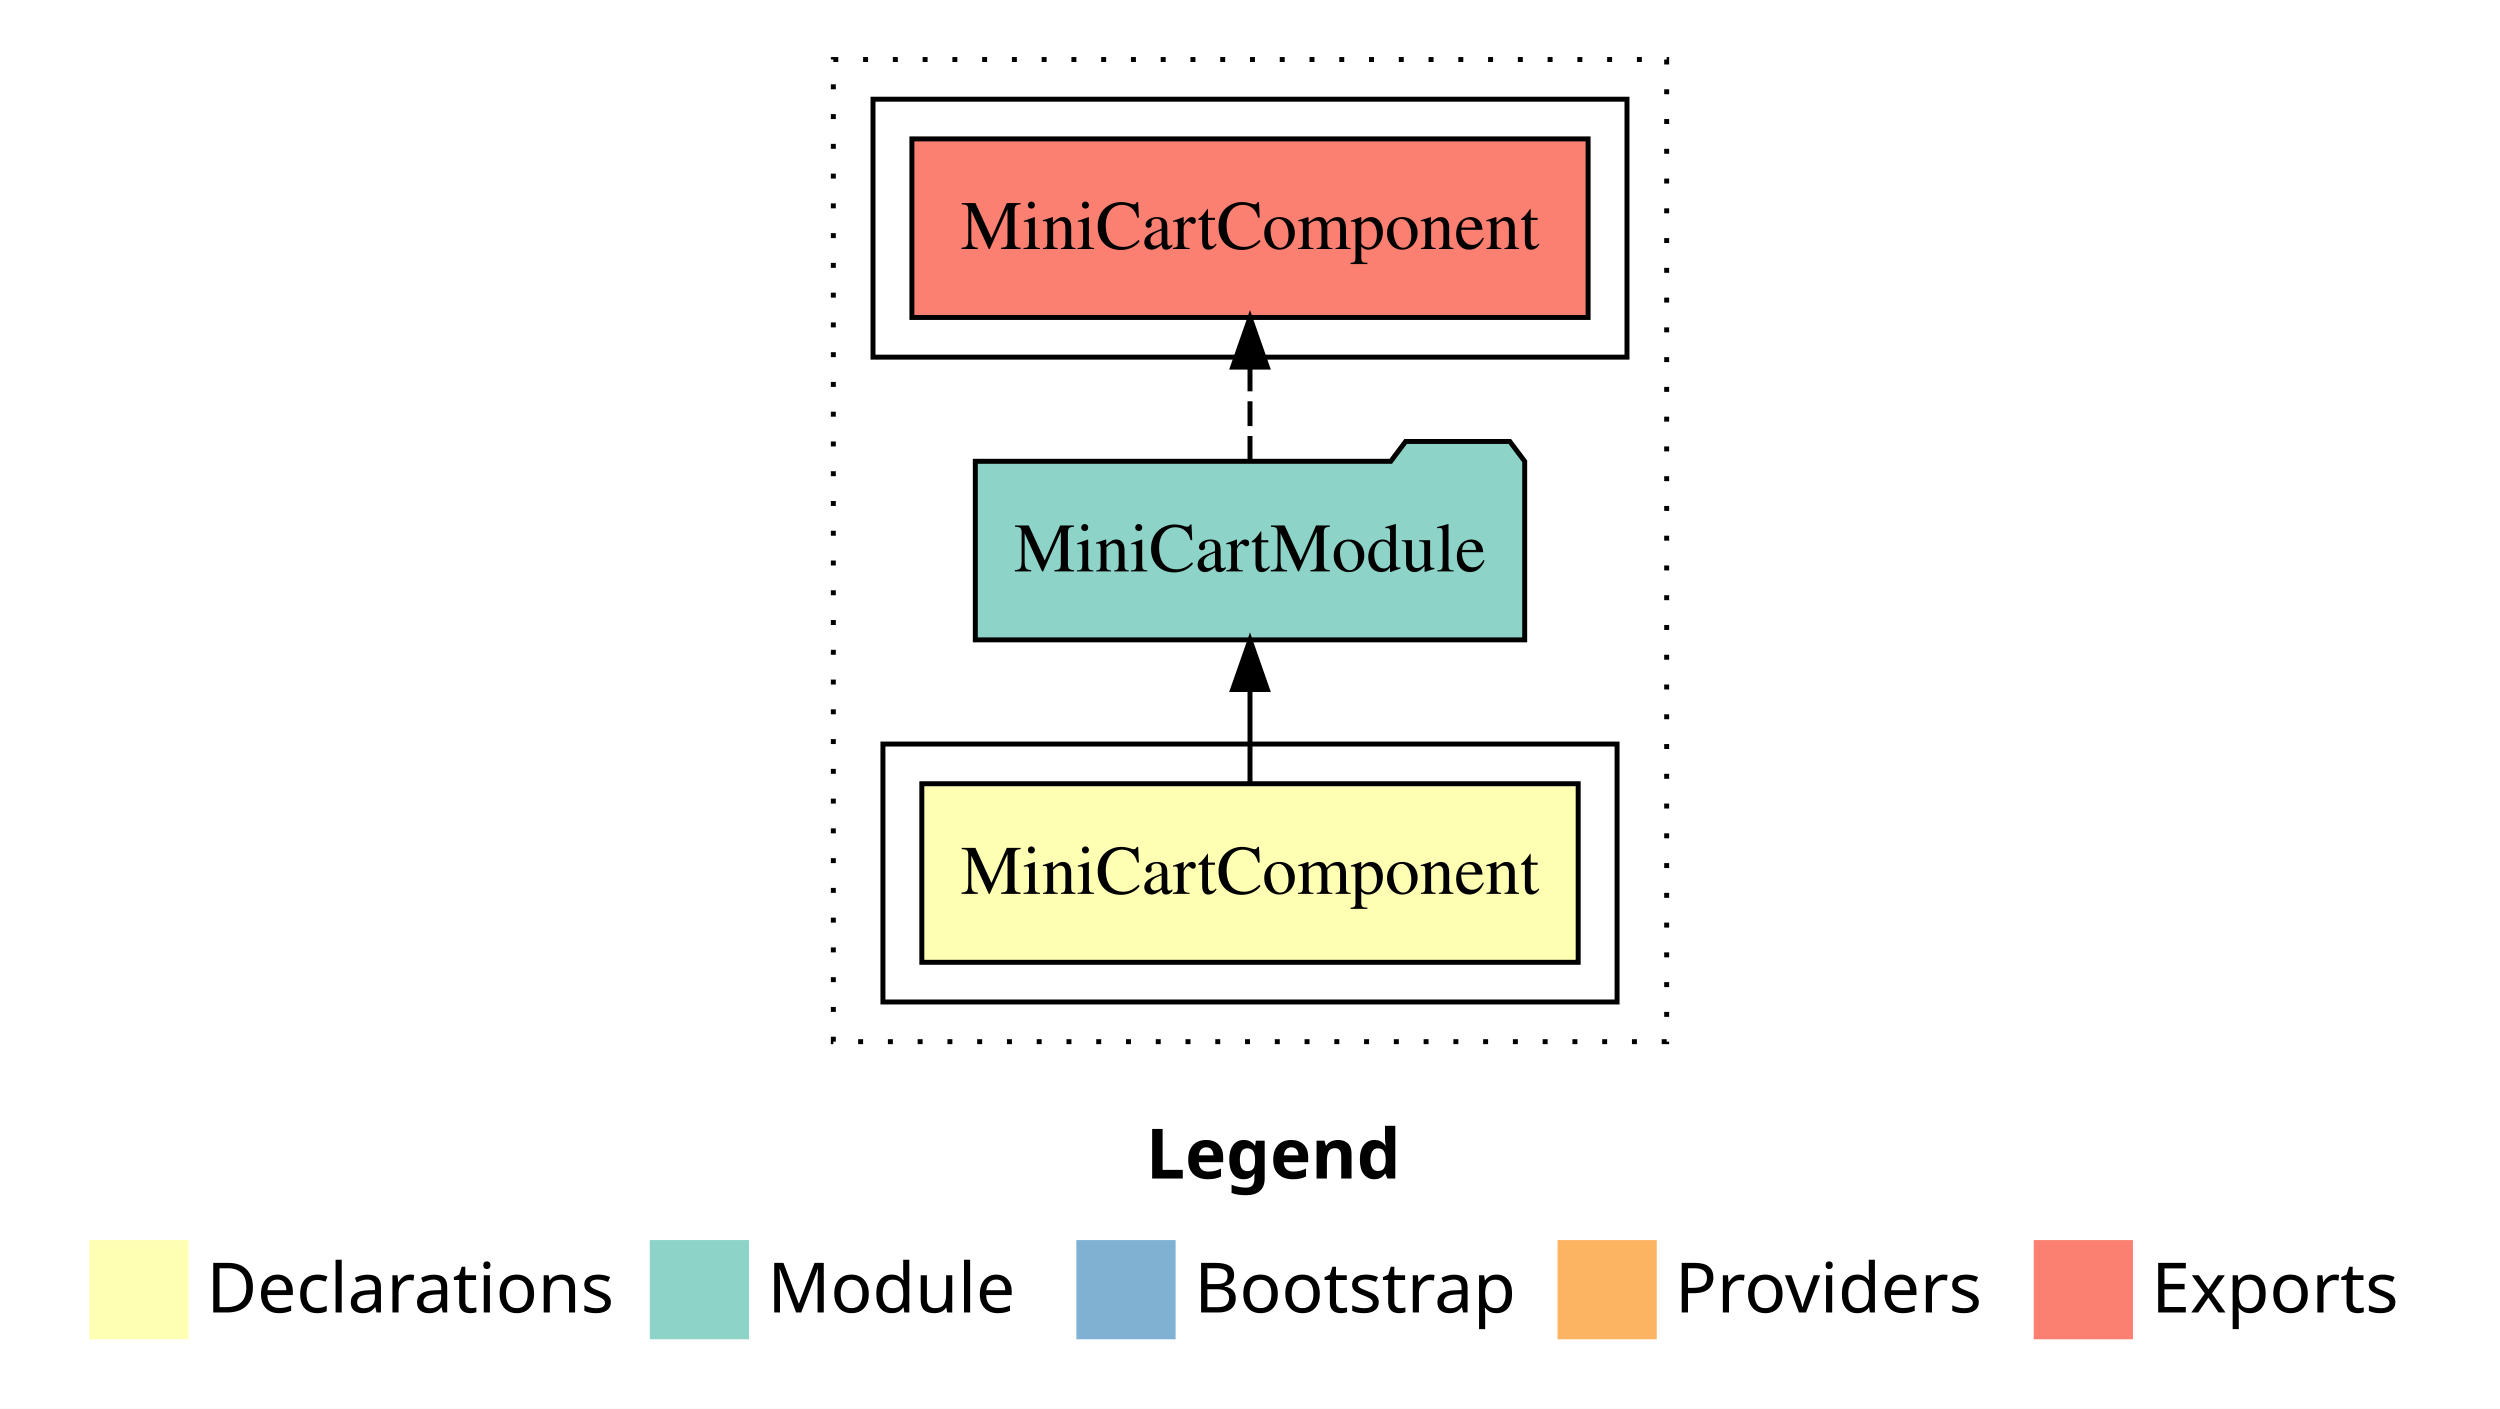
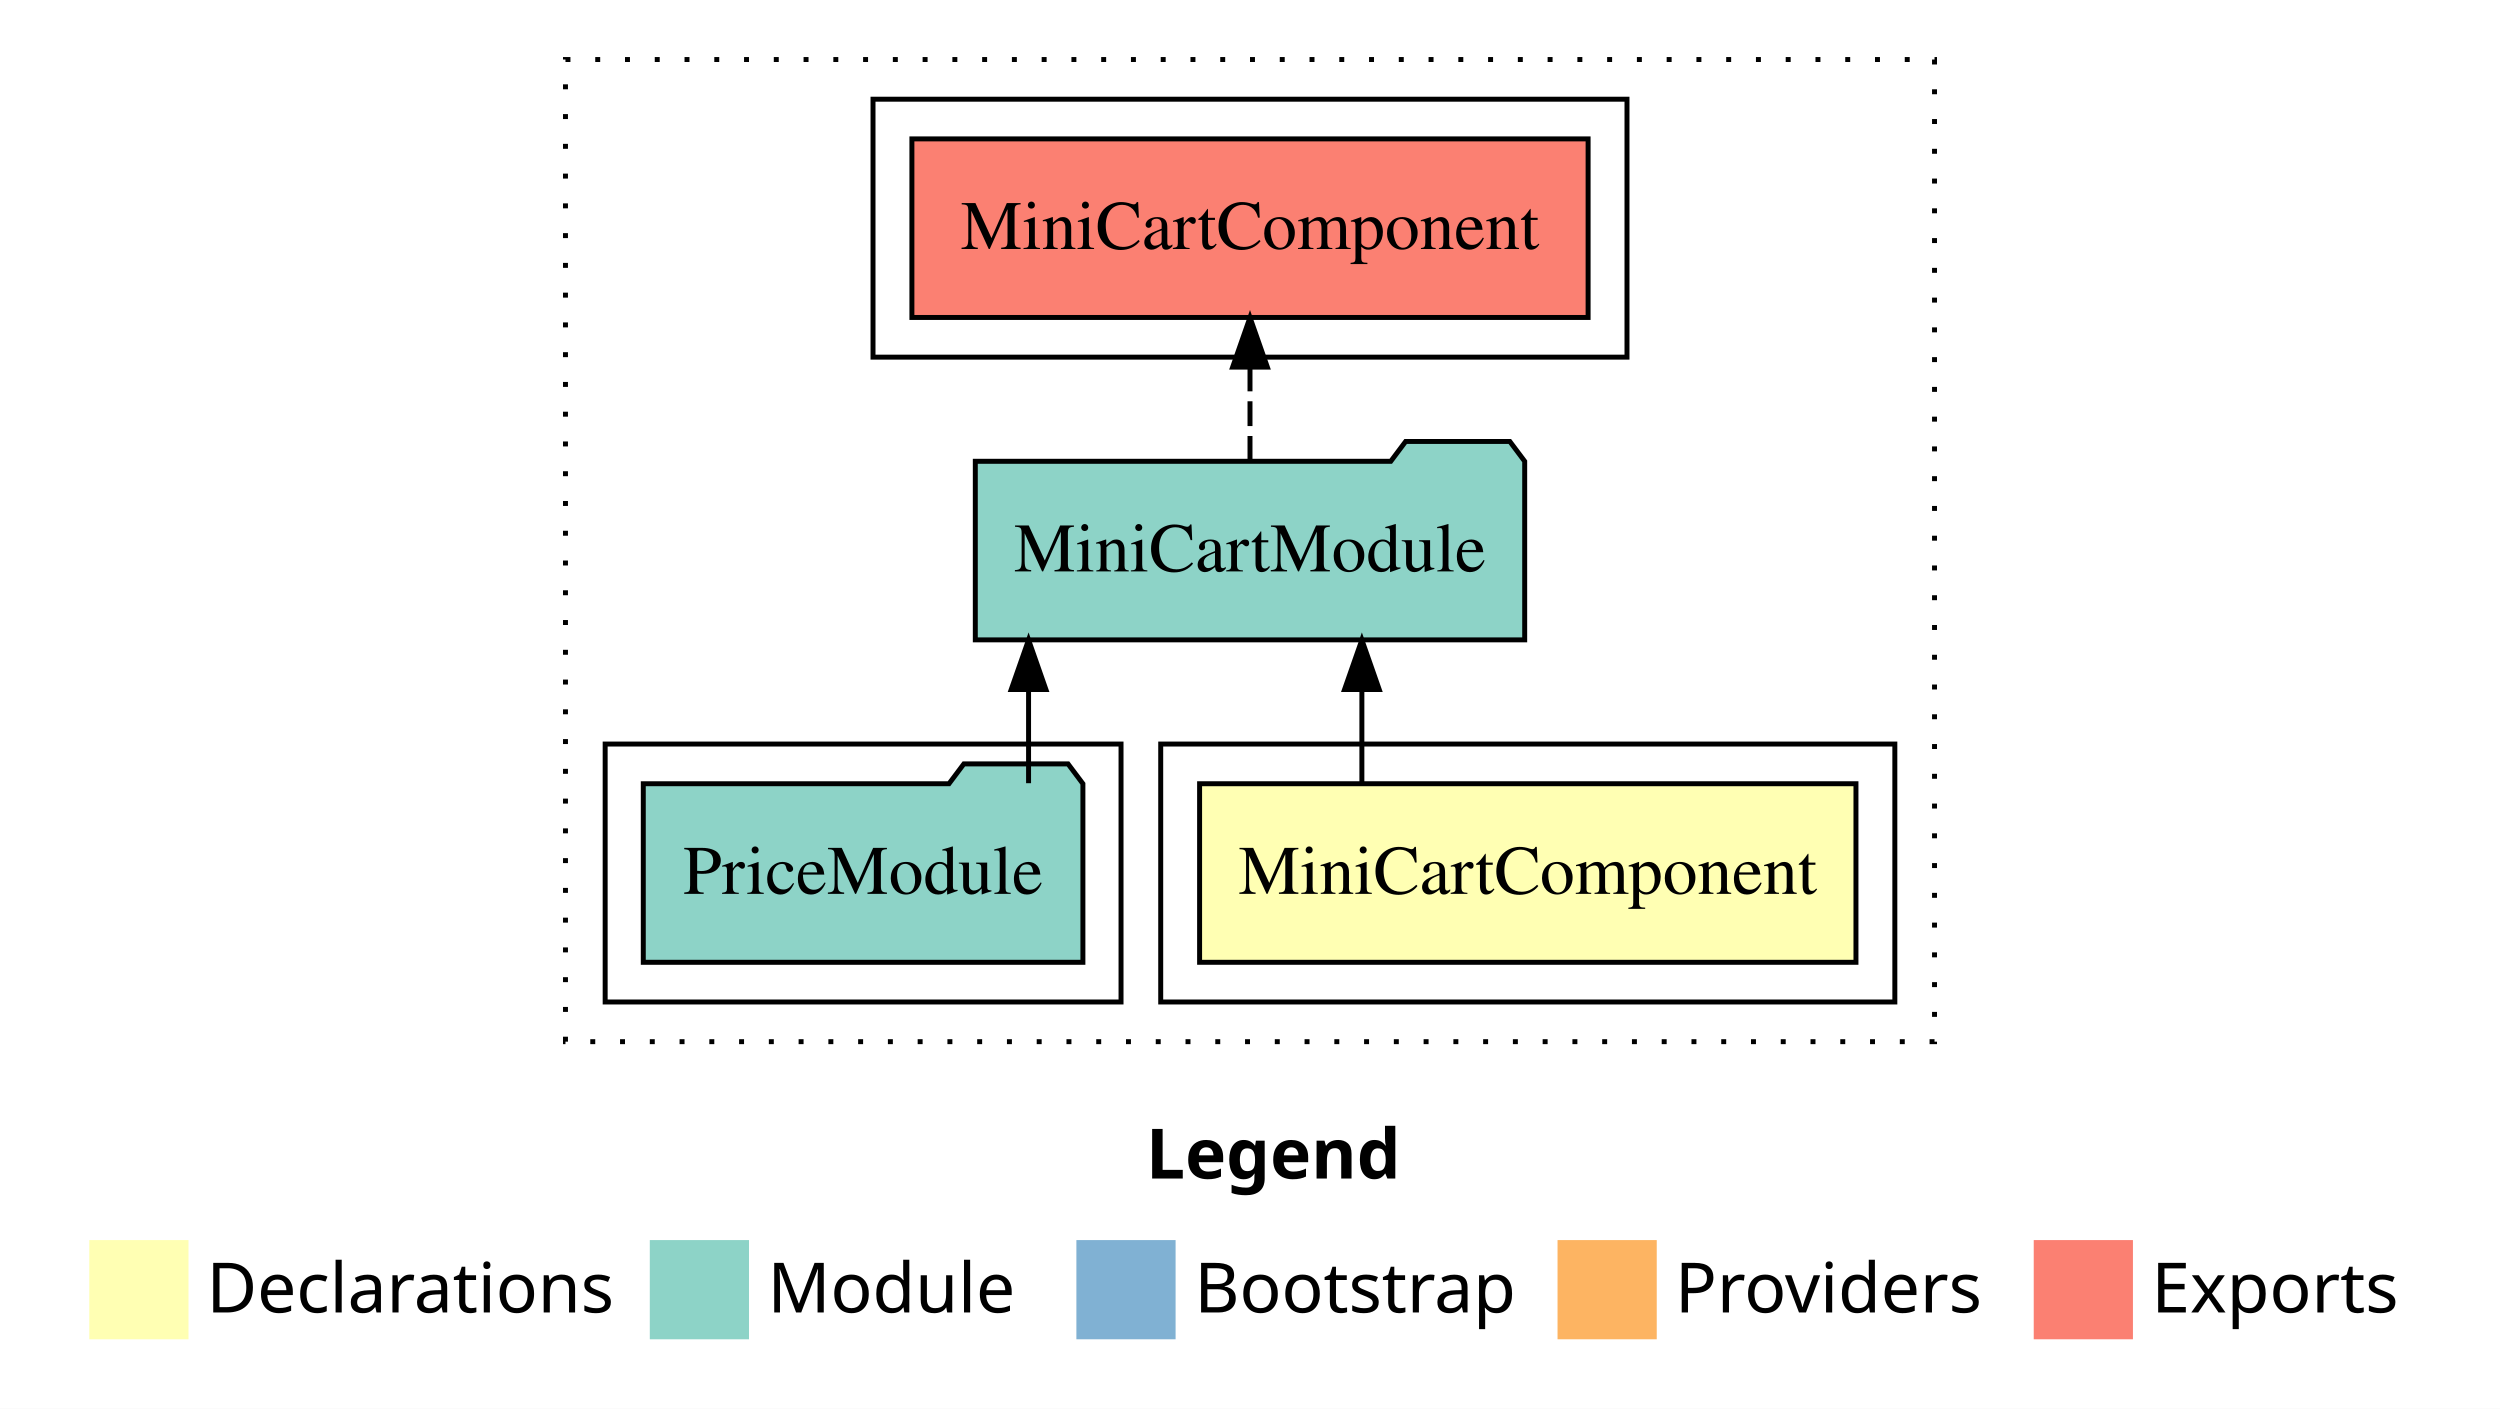
<svg xmlns="http://www.w3.org/2000/svg" width="504pt" height="284pt" viewBox="0.00 0.00 504.00 284.00">
  <g id="graph0" class="graph" transform="scale(1 1) rotate(0) translate(4 280)">
    <polygon fill="#ffffff" stroke="transparent" points="-4,4 -4,-280 500,-280 500,4 -4,4" />
    <text text-anchor="start" x="227.009" y="-42.4" font-family="sans-serif" font-weight="bold" font-size="14.00" fill="#000000">Legend</text>
    <polygon fill="#ffffb3" stroke="transparent" points="14,-10 14,-30 34,-30 34,-10 14,-10" />
    <text text-anchor="start" x="37.629" y="-15.4" font-family="sans-serif" font-size="14.00" fill="#000000">  Declarations</text>
    <polygon fill="#8dd3c7" stroke="transparent" points="127,-10 127,-30 147,-30 147,-10 127,-10" />
    <text text-anchor="start" x="150.725" y="-15.4" font-family="sans-serif" font-size="14.00" fill="#000000">  Module</text>
    <polygon fill="#80b1d3" stroke="transparent" points="213,-10 213,-30 233,-30 233,-10 213,-10" />
    <text text-anchor="start" x="236.781" y="-15.4" font-family="sans-serif" font-size="14.00" fill="#000000">  Bootstrap</text>
    <polygon fill="#fdb462" stroke="transparent" points="310,-10 310,-30 330,-30 330,-10 310,-10" />
    <text text-anchor="start" x="333.673" y="-15.4" font-family="sans-serif" font-size="14.00" fill="#000000">  Providers</text>
    <polygon fill="#fb8072" stroke="transparent" points="406,-10 406,-30 426,-30 426,-10 406,-10" />
    <text text-anchor="start" x="429.726" y="-15.4" font-family="sans-serif" font-size="14.00" fill="#000000">  Exports</text>
    <g id="clust1" class="cluster">
-       <polygon fill="none" stroke="#000000" stroke-dasharray="1,5" points="164,-70 164,-268 332,-268 332,-70 164,-70" />
+       <polygon fill="none" stroke="#000000" stroke-dasharray="1,5" points="110,-70 110,-268 386,-268 386,-70 110,-70" />
    </g>
    <g id="clust2" class="cluster">
-       <polygon fill="none" stroke="#000000" points="174,-78 174,-130 322,-130 322,-78 174,-78" />
+       <polygon fill="none" stroke="#000000" points="230,-78 230,-130 378,-130 378,-78 230,-78" />
+     </g>
+     <g id="clust4" class="cluster">
+       <polygon fill="none" stroke="#000000" points="118,-78 118,-130 222,-130 222,-78 118,-78" />
    </g>
    <g id="clust5" class="cluster">
      <polygon fill="none" stroke="#000000" points="172,-208 172,-260 324,-260 324,-208 172,-208" />
    </g>
    <g id="node1" class="node">
-       <polygon fill="#ffffb3" stroke="#000000" points="314.161,-122 181.839,-122 181.839,-86 314.161,-86 314.161,-122" />
-       <text text-anchor="middle" x="248" y="-99.8" font-family="Times,serif" font-size="14.00" fill="#000000">MiniCartComponent</text>
+       <polygon fill="#ffffb3" stroke="#000000" points="370.161,-122 237.839,-122 237.839,-86 370.161,-86 370.161,-122" />
+       <text text-anchor="middle" x="304" y="-99.8" font-family="Times,serif" font-size="14.00" fill="#000000">MiniCartComponent</text>
    </g>
    <g id="node2" class="node">
      <polygon fill="#8dd3c7" stroke="#000000" points="303.378,-187 300.378,-191 279.378,-191 276.378,-187 192.622,-187 192.622,-151 303.378,-151 303.378,-187" />
      <text text-anchor="middle" x="248" y="-164.8" font-family="Times,serif" font-size="14.00" fill="#000000">MiniCartModule</text>
    </g>
    <g id="edge1" class="edge">
-       <path fill="none" stroke="#000000" d="M248,-122.106C248,-122.106 248,-140.991 248,-140.991" />
-       <polygon fill="#000000" stroke="#000000" points="244.5,-140.991 248,-150.991 251.5,-140.991 244.5,-140.991" />
+       <path fill="none" stroke="#000000" d="M270.554,-122.106C270.554,-122.106 270.554,-140.991 270.554,-140.991" />
+       <polygon fill="#000000" stroke="#000000" points="267.054,-140.991 270.554,-150.991 274.054,-140.991 267.054,-140.991" />
    </g>
-     <g id="node3" class="node">
+     <g id="node4" class="node">
      <polygon fill="#fb8072" stroke="#000000" points="316.161,-252 179.839,-252 179.839,-216 316.161,-216 316.161,-252" />
      <text text-anchor="middle" x="248" y="-229.8" font-family="Times,serif" font-size="14.00" fill="#000000">MiniCartComponent </text>
    </g>
-     <g id="edge2" class="edge">
+     <g id="edge3" class="edge">
      <path fill="none" stroke="#000000" stroke-dasharray="5,2" d="M248,-187.106C248,-187.106 248,-205.991 248,-205.991" />
      <polygon fill="#000000" stroke="#000000" points="244.5,-205.991 248,-215.991 251.5,-205.991 244.5,-205.991" />
    </g>
+     <g id="node3" class="node">
+       <polygon fill="#8dd3c7" stroke="#000000" points="214.313,-122 211.313,-126 190.313,-126 187.313,-122 125.687,-122 125.687,-86 214.313,-86 214.313,-122" />
+       <text text-anchor="middle" x="170" y="-99.8" font-family="Times,serif" font-size="14.00" fill="#000000">PriceModule</text>
+     </g>
+     <g id="edge2" class="edge">
+       <path fill="none" stroke="#000000" d="M203.359,-122.106C203.359,-122.106 203.359,-140.991 203.359,-140.991" />
+       <polygon fill="#000000" stroke="#000000" points="199.859,-140.991 203.359,-150.991 206.859,-140.991 199.859,-140.991" />
+     </g>
  </g>
</svg>
